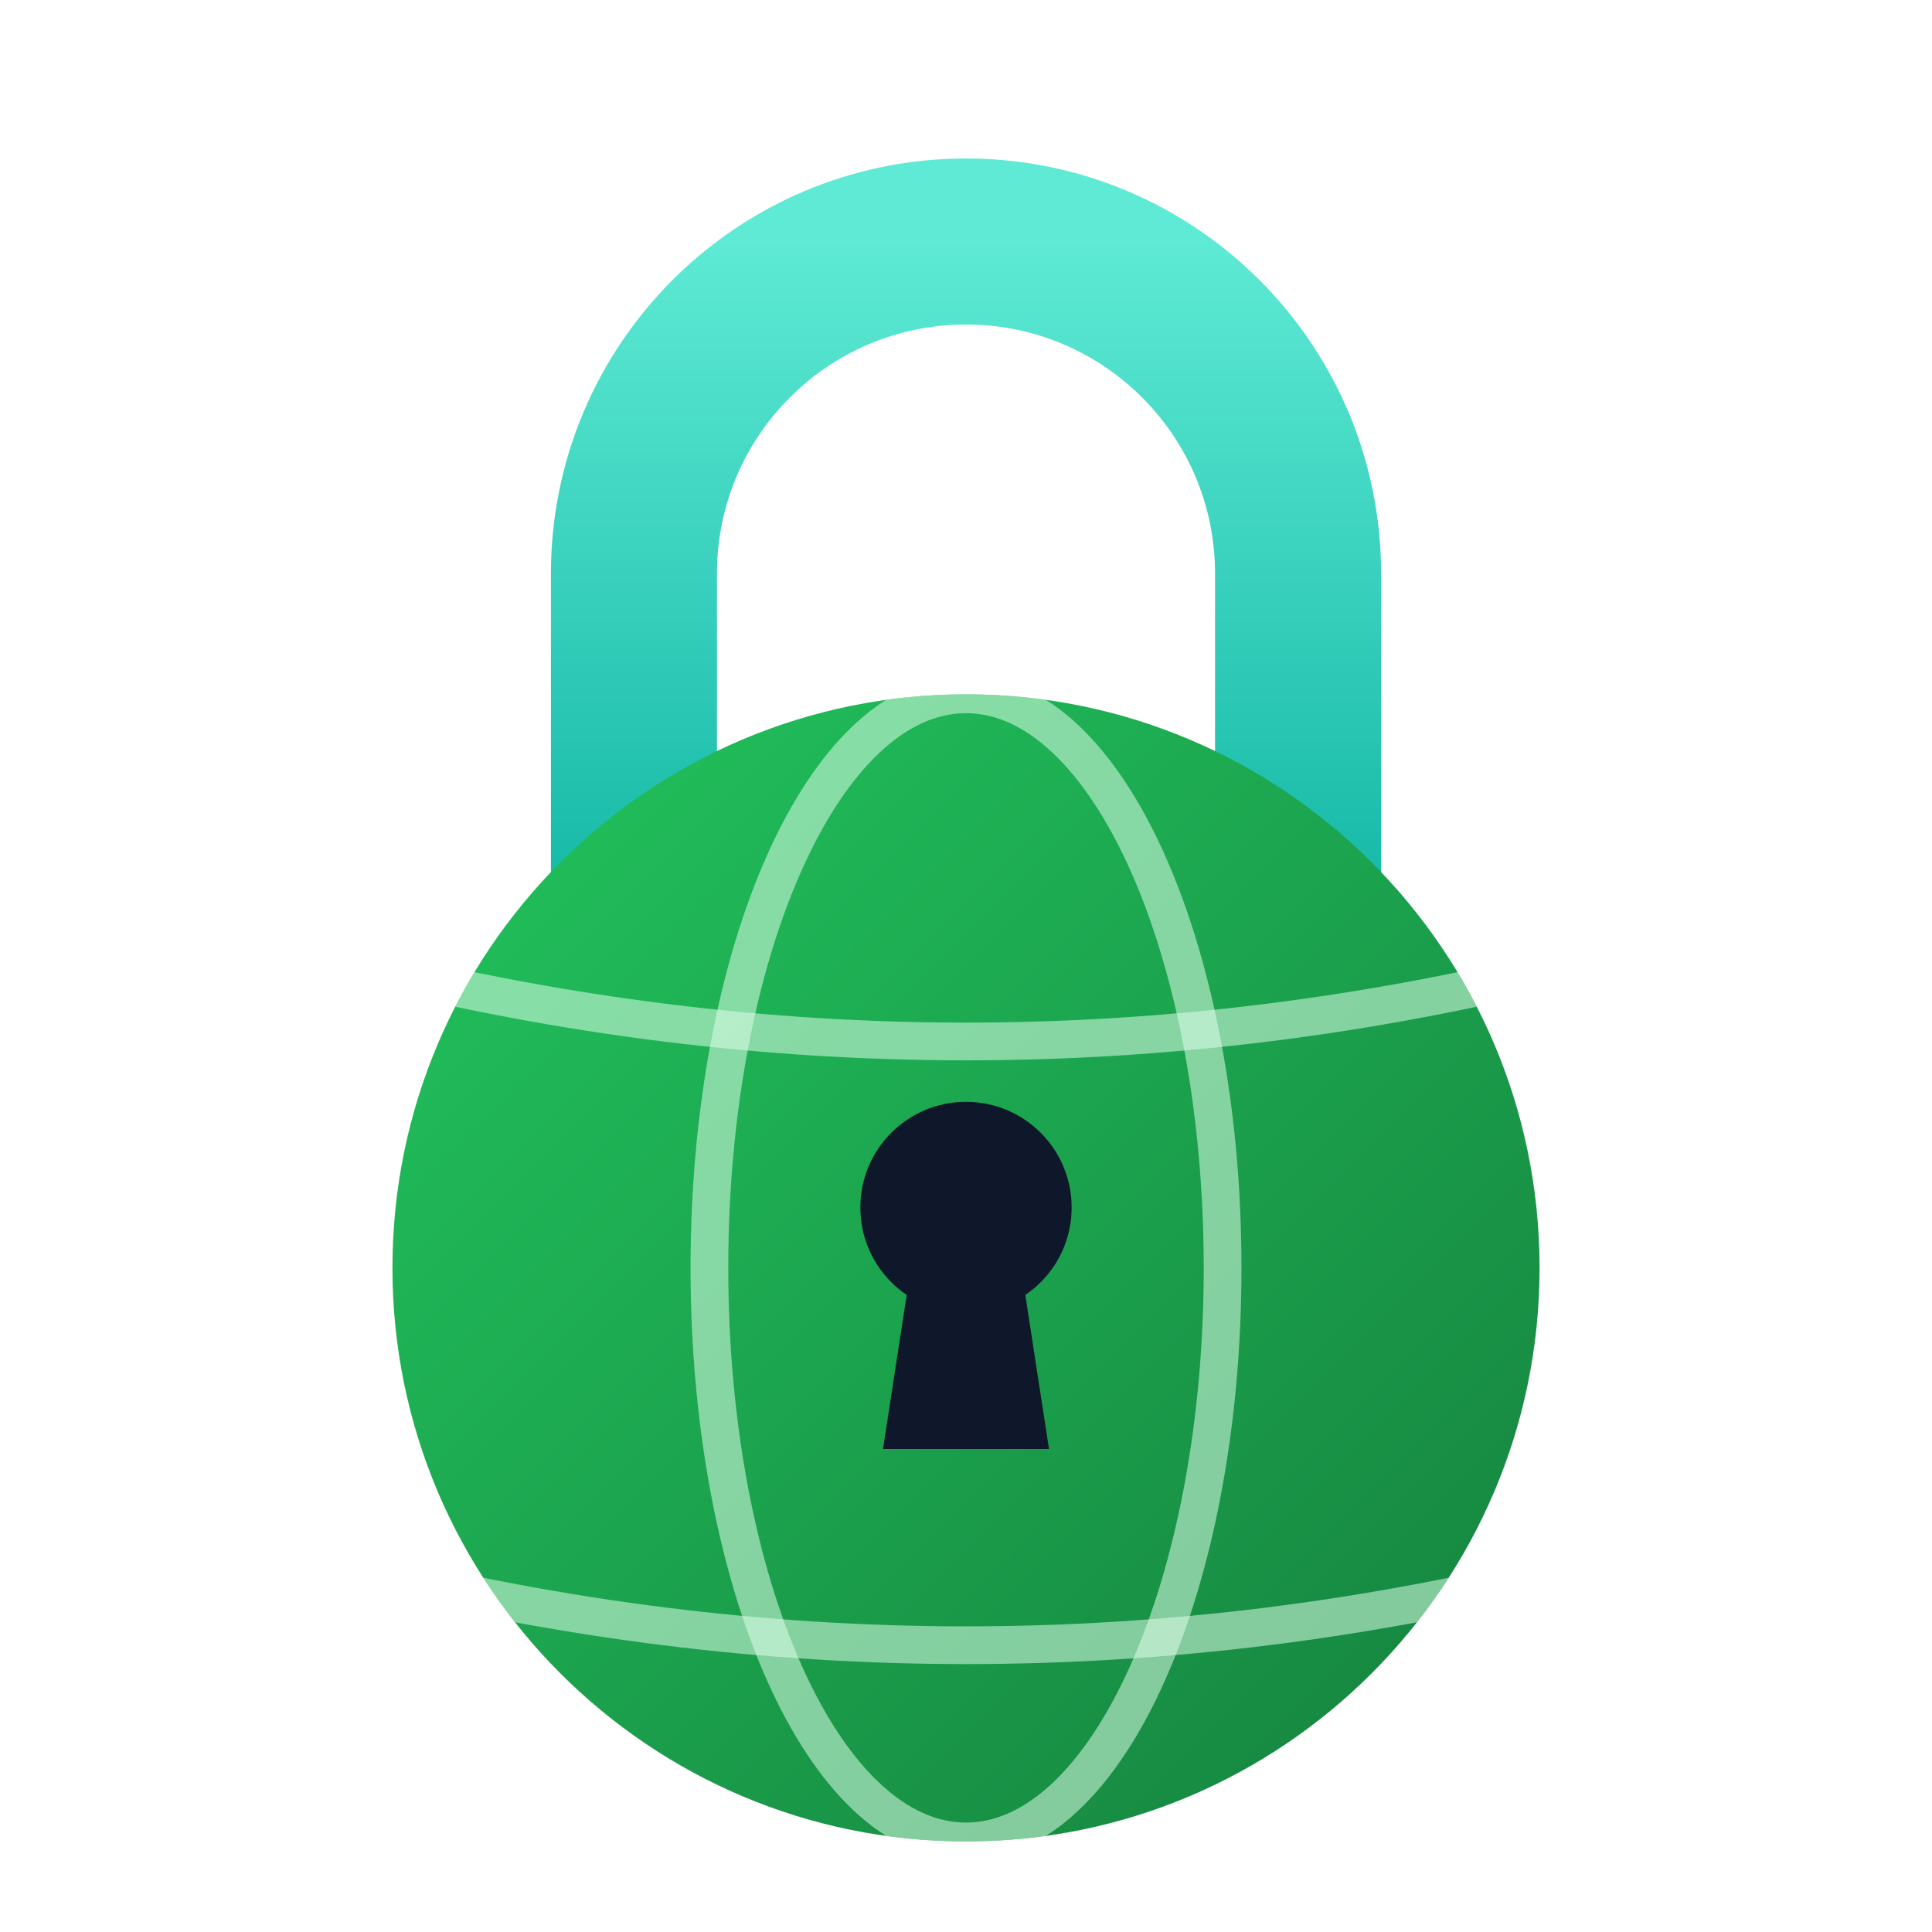
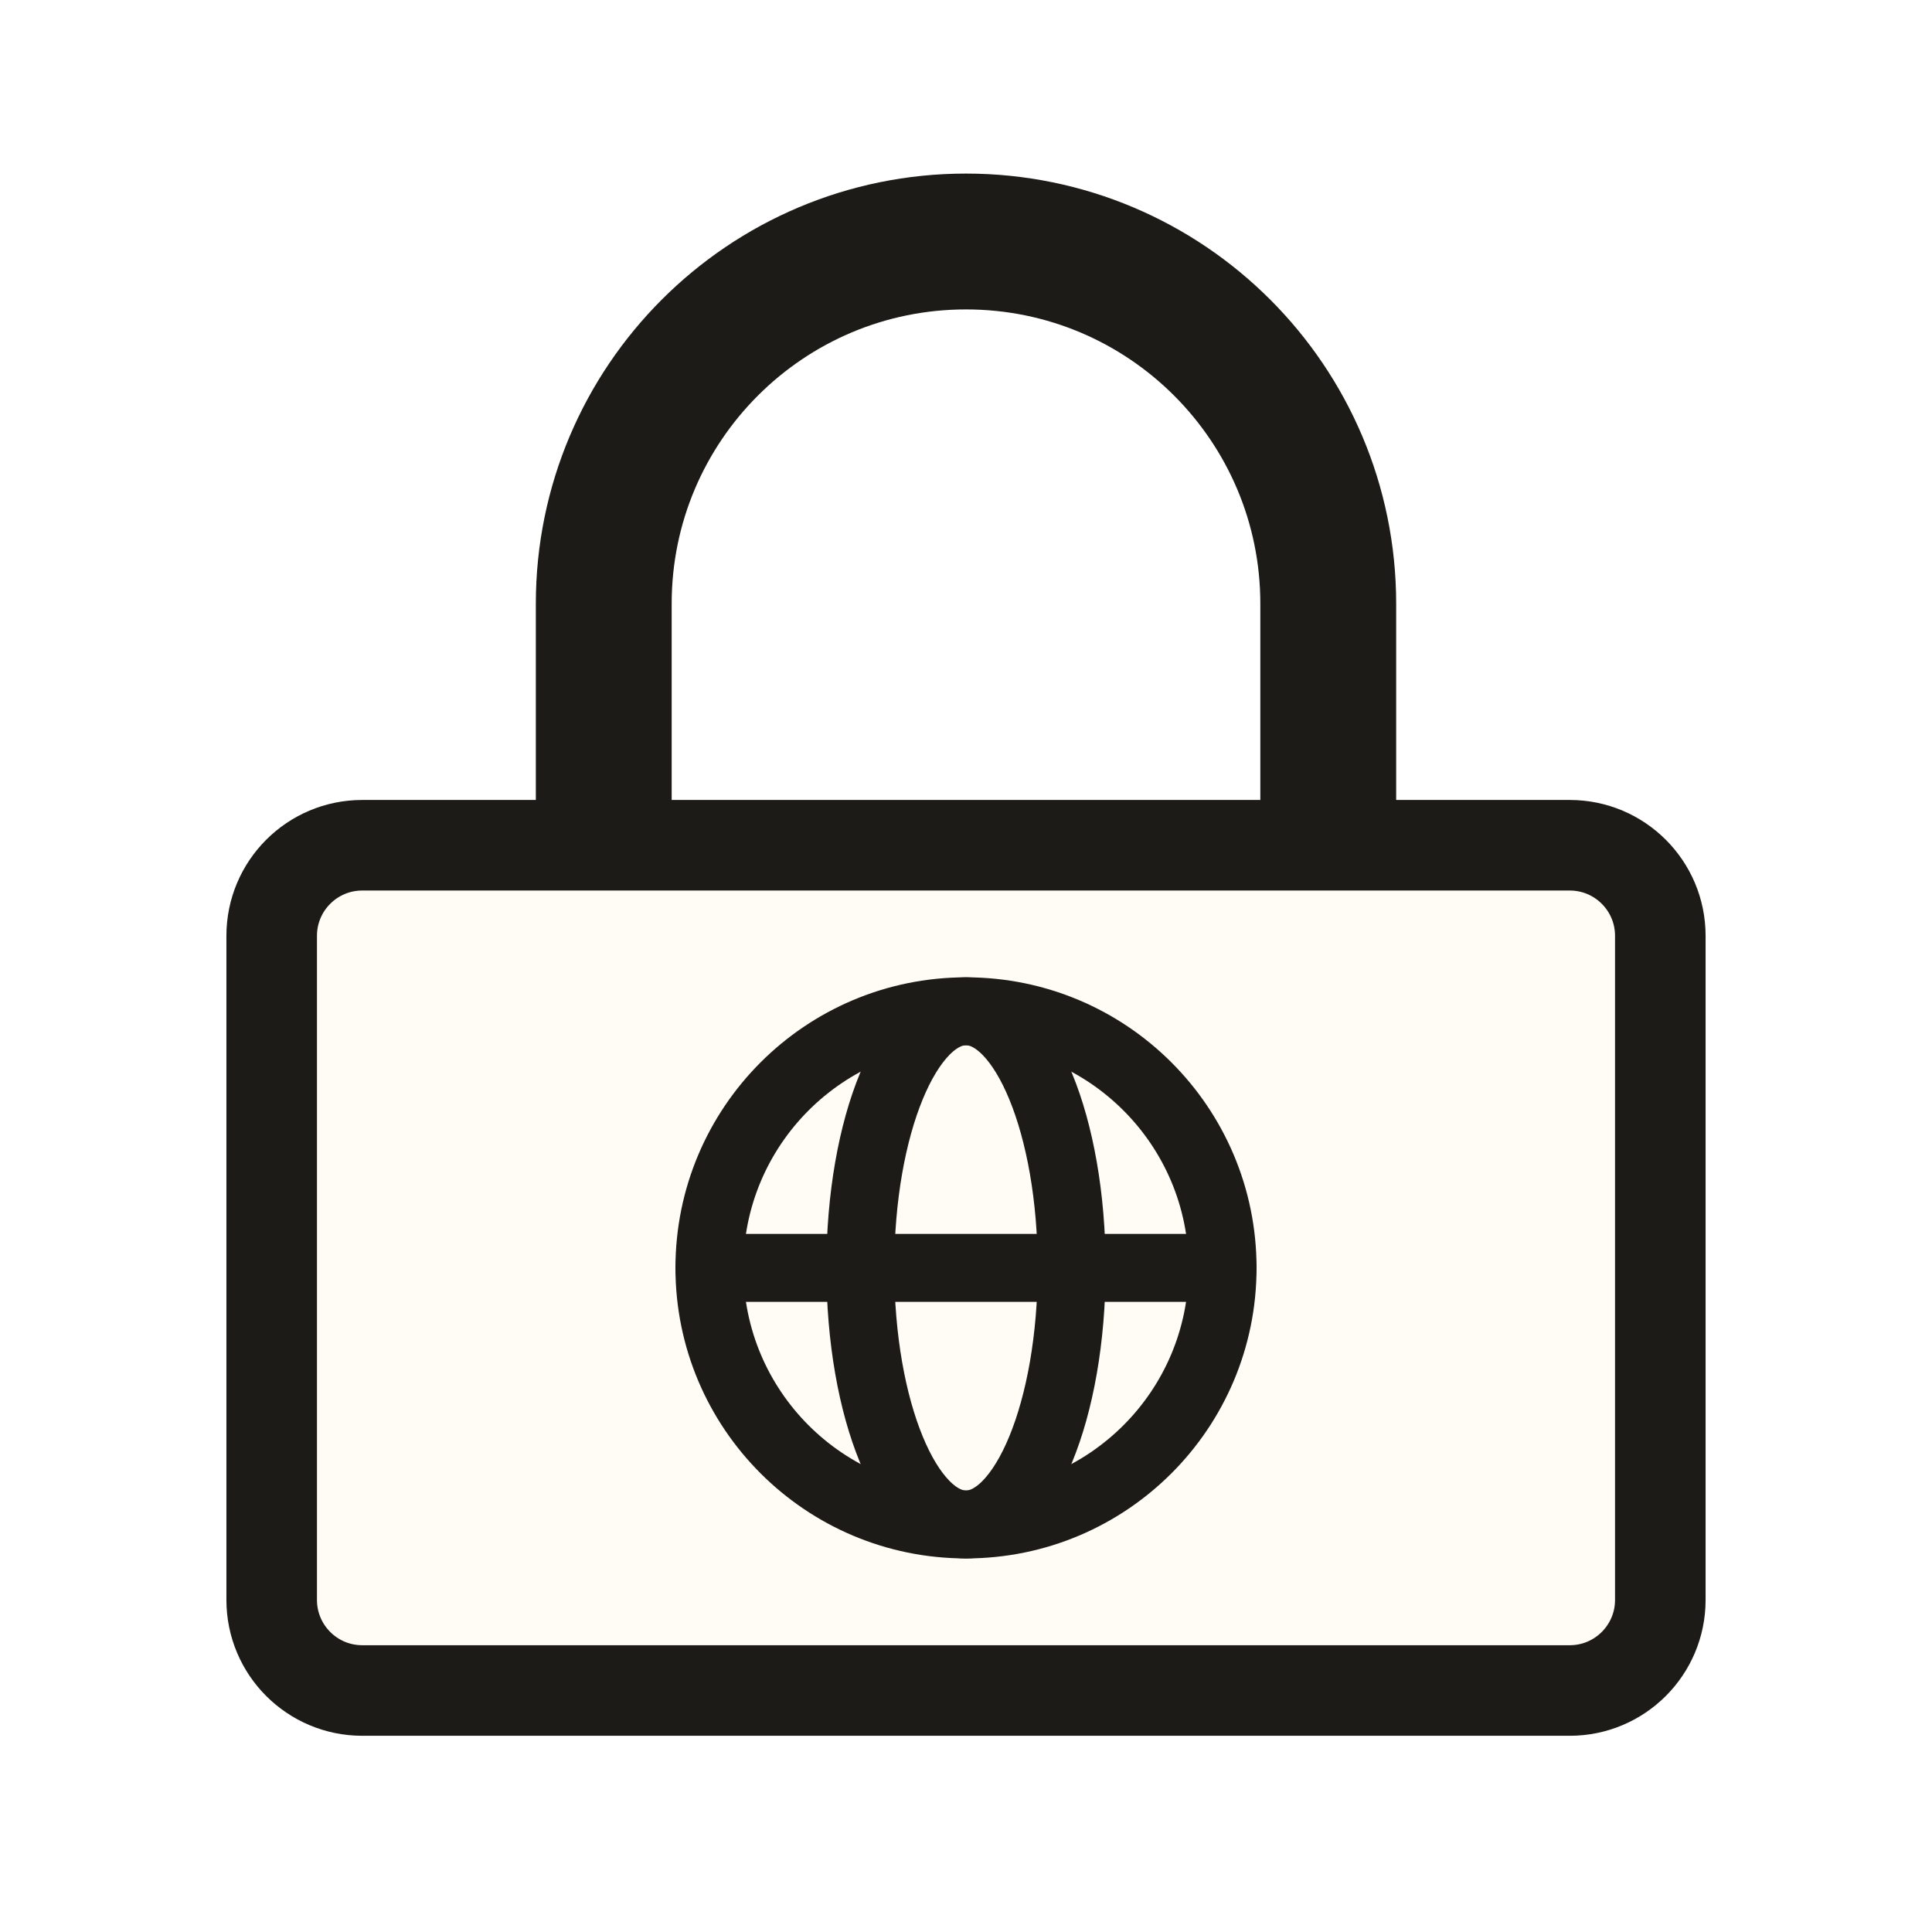
<svg xmlns="http://www.w3.org/2000/svg" viewBox="0 0 128 128" width="128" height="128" role="img" aria-label="lockhttp logo">
-   <defs>
-     <linearGradient id="body" x1="0" y1="0" x2="1" y2="1">
-       <stop offset="0" stop-color="#22C55E" />
-       <stop offset="1" stop-color="#15803D" />
-     </linearGradient>
-     <linearGradient id="shackle" x1="0" y1="0" x2="0" y2="1">
-       <stop offset="0" stop-color="#5EEAD4" />
-       <stop offset="1" stop-color="#14B8A6" />
-     </linearGradient>
-     <clipPath id="globe">
-       <circle cx="64" cy="84" r="38" />
-     </clipPath>
-   </defs>
-   <path d="M42 60 V38 a22 22 0 0 1 44 0 V60" fill="none" stroke="url(#shackle)" stroke-width="11" stroke-linecap="round" />
-   <circle cx="64" cy="84" r="38" fill="url(#body)" />
-   <g clip-path="url(#globe)" fill="none" stroke="#DCFCE7" stroke-opacity=".55" stroke-width="2.5">
-     <ellipse cx="64" cy="84" rx="17" ry="38" />
-     <path d="M24 64 Q64 74 104 64" />
-     <path d="M24 104 Q64 114 104 104" />
+   <style>.i{stroke:#1d1b17}.f{fill:#1d1b17}.p{fill:#fffcf5}.d{stroke:#575146}@media (prefers-color-scheme:dark){.i{stroke:#ede6d6}.f{fill:#ede6d6}.p{fill:#25221b}.d{stroke:#b2a994}}</style>
+   <path class="i" d="M40 58 V40 a24 24 0 0 1 48 0 V58" fill="none" stroke-width="9" stroke-linecap="round" />
+   <rect class="p i" x="18" y="56" width="92" height="56" rx="6" stroke-width="6" />
+   <g class="i" fill="none" stroke-width="4.5" stroke-linecap="round" stroke-linejoin="round">
+     <circle cx="64" cy="84" r="17" />
+     <ellipse cx="64" cy="84" rx="7" ry="17" />
+     <path d="M47 84 H81" />
  </g>
-   <circle cx="64" cy="80" r="7" fill="#0F172A" />
-   <path d="M60.5 83 L58.5 96 H69.5 L67.5 83 Z" fill="#0F172A" />
</svg>
